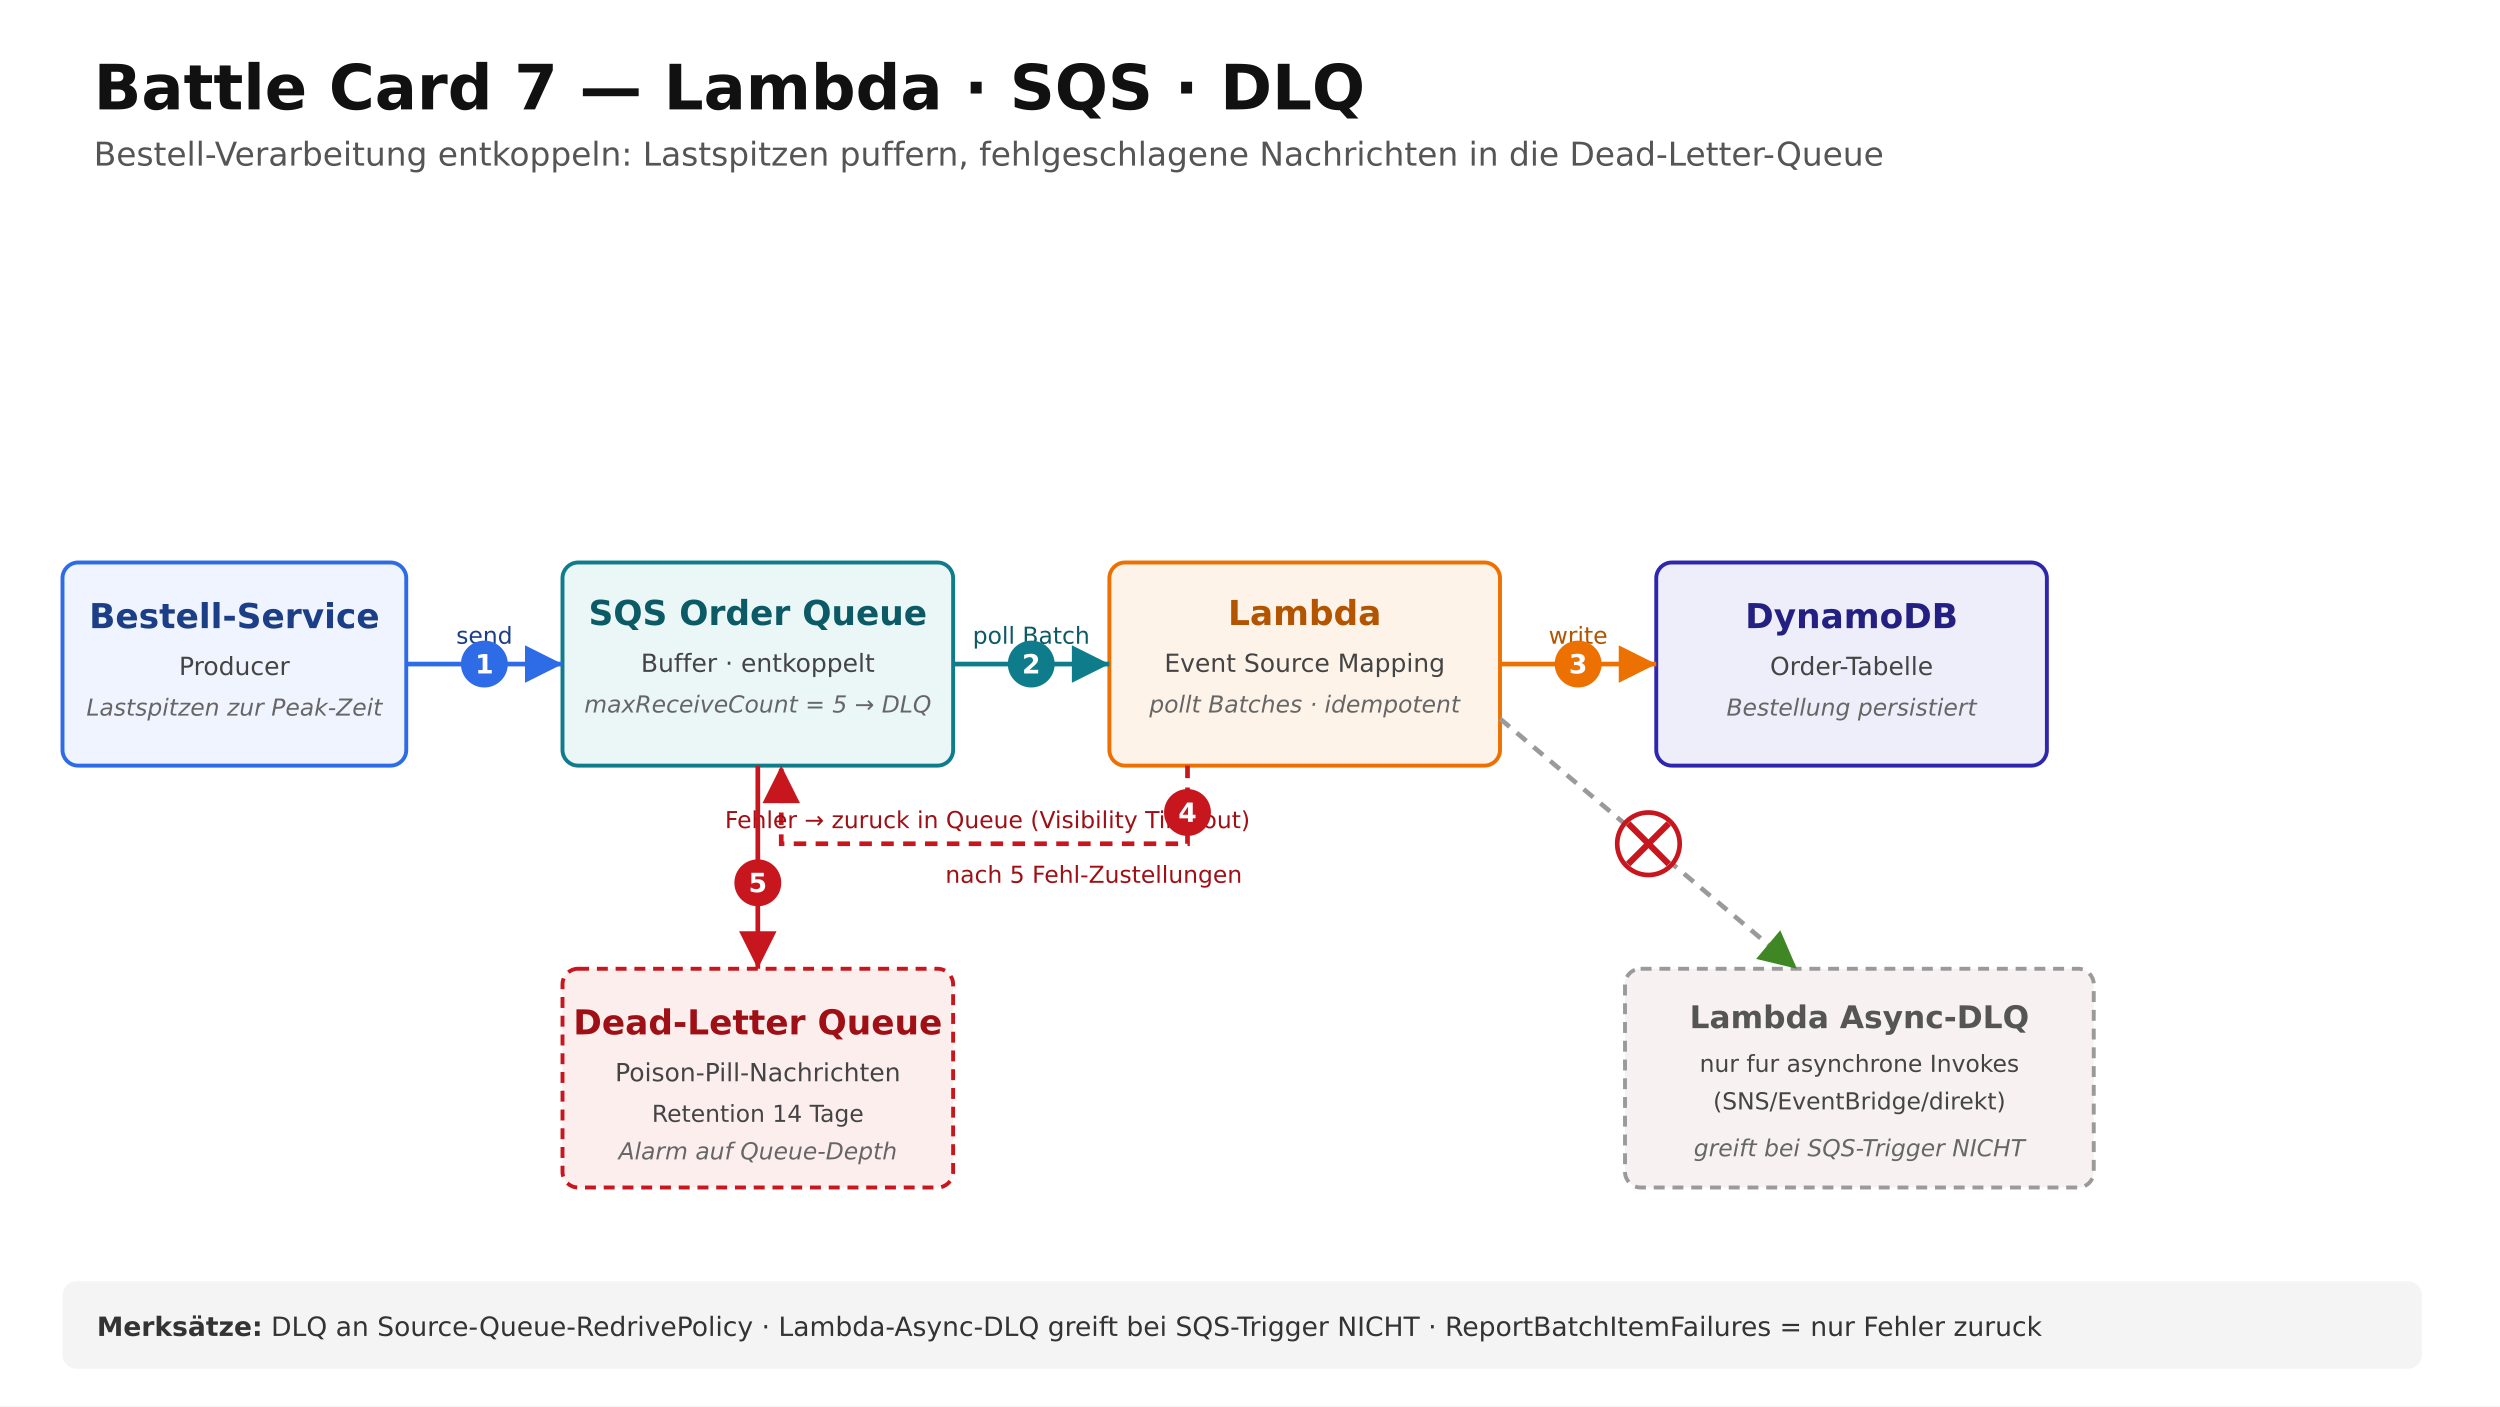
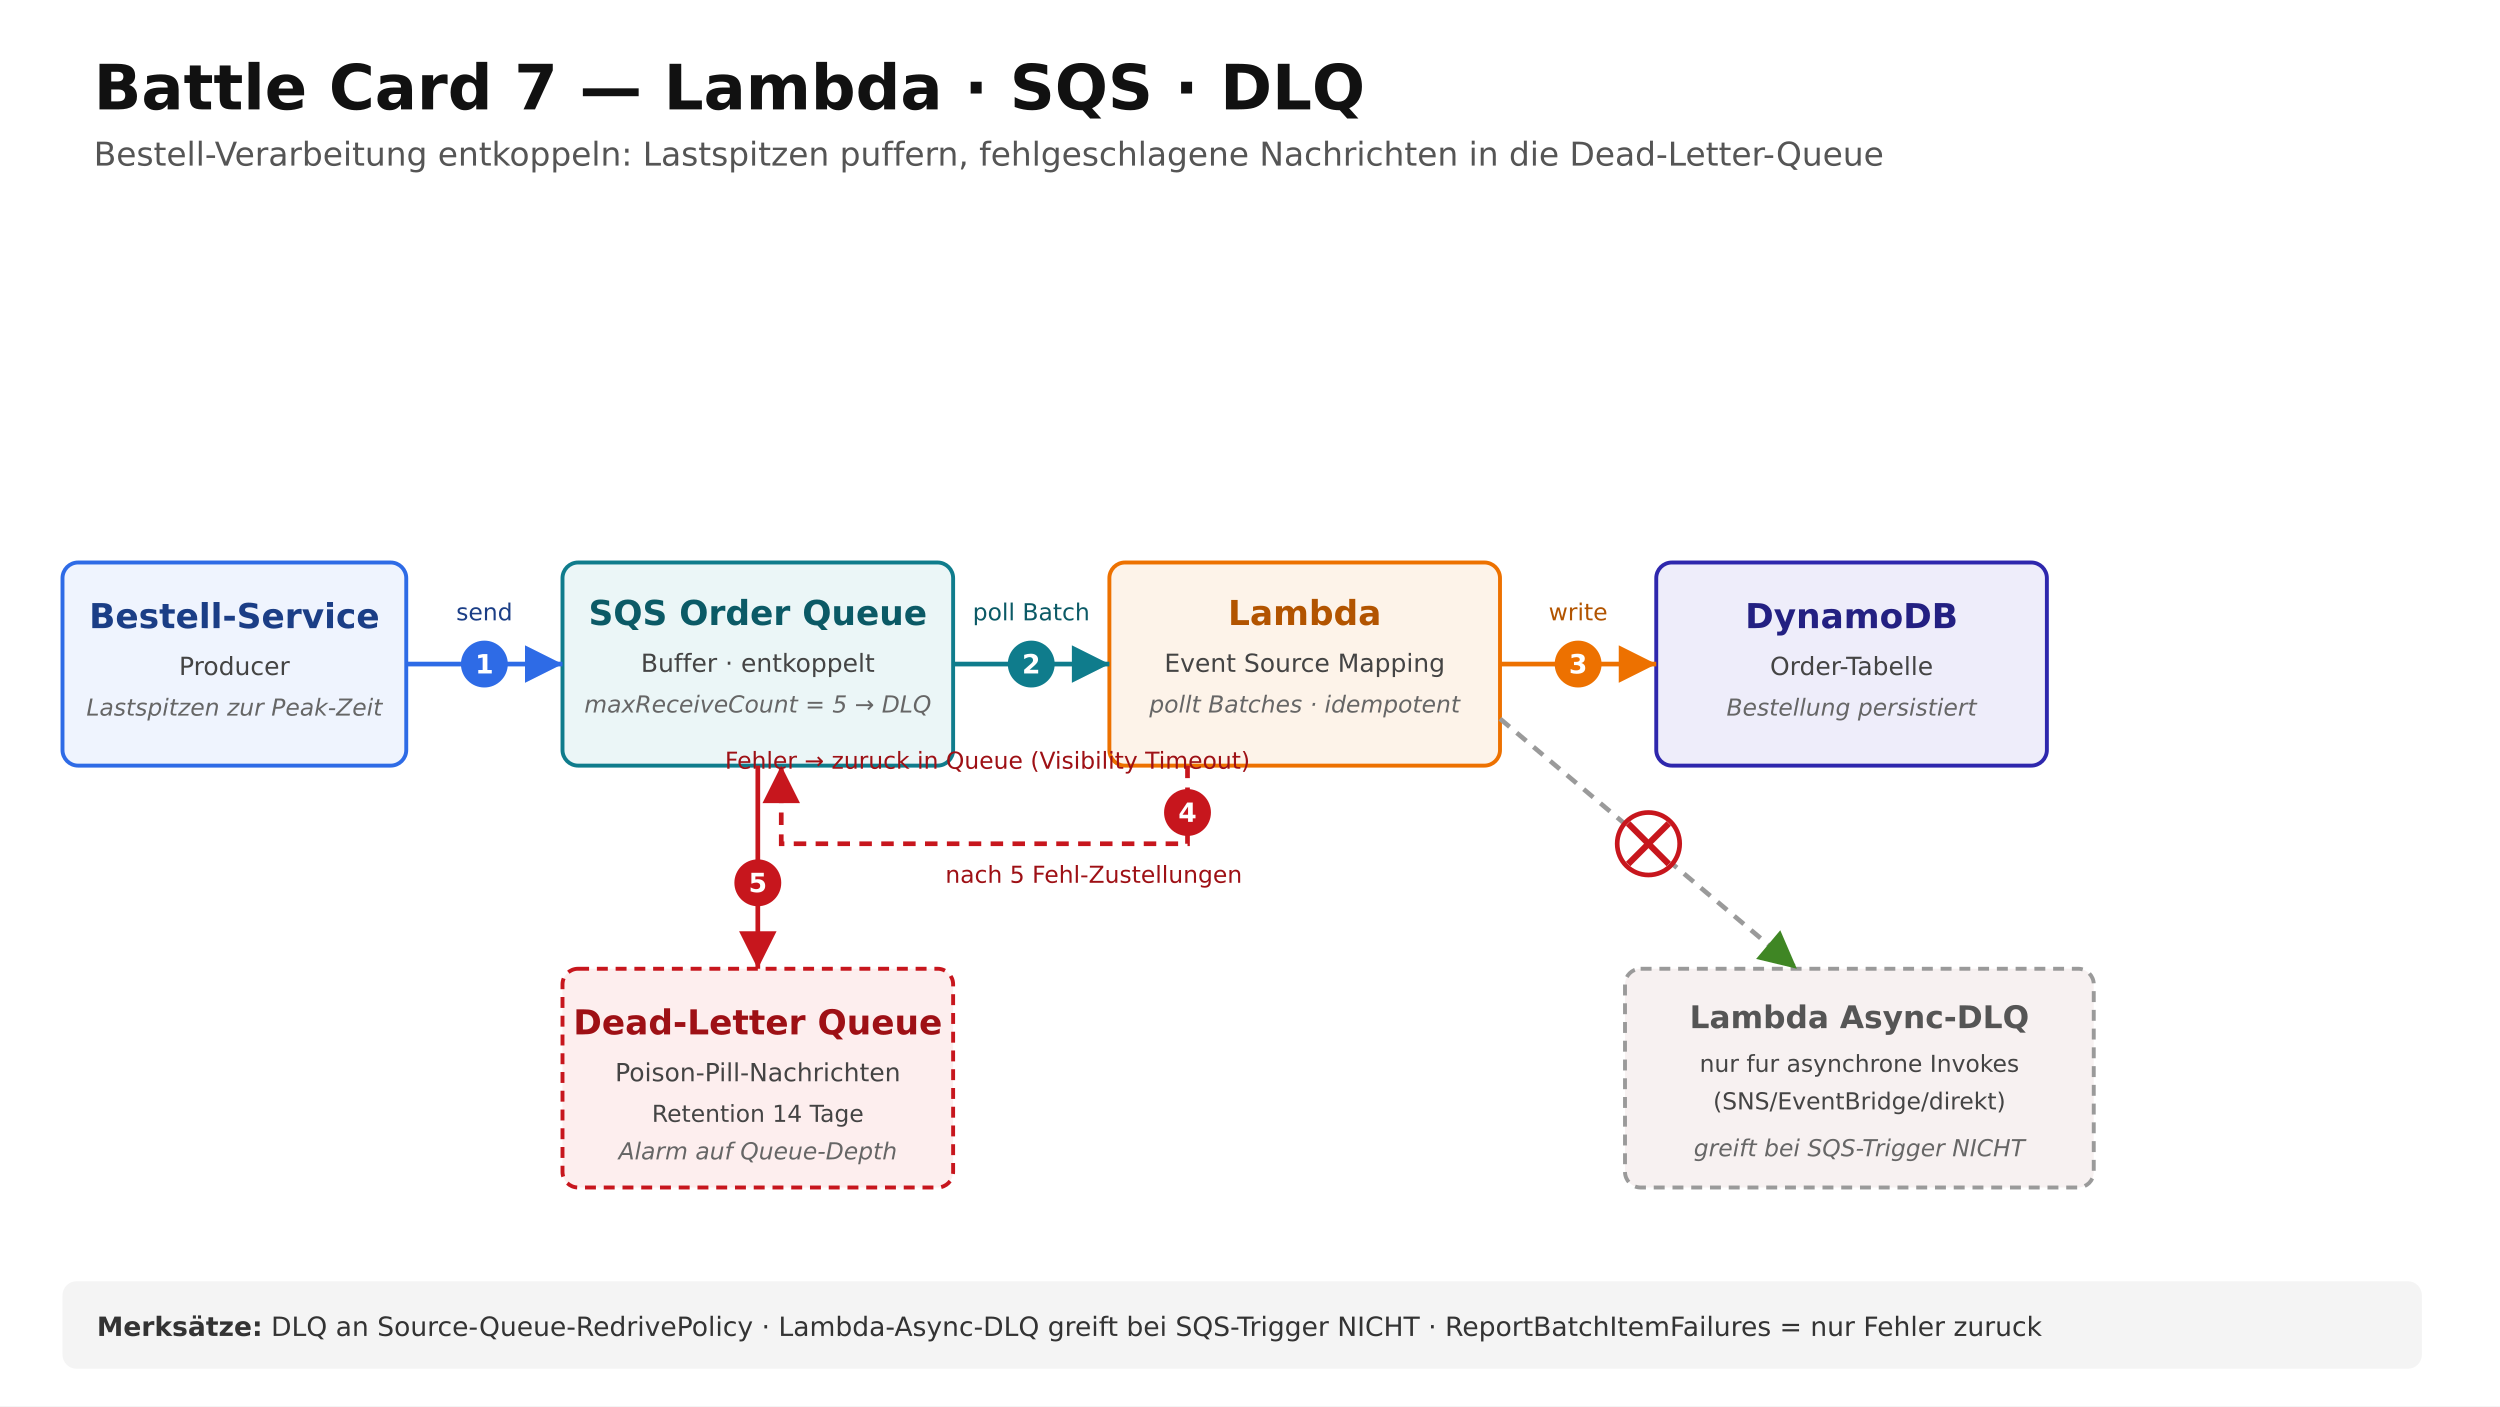
<svg xmlns="http://www.w3.org/2000/svg" viewBox="0 0 1600 900" font-family="DejaVu Sans">
  <defs>
    <marker id="arrB" markerWidth="10" markerHeight="10" refX="8" refY="4" orient="auto">
      <path d="M0,0 L8,4 L0,8 z" fill="#2E6BE6" />
    </marker>
    <marker id="arrO" markerWidth="10" markerHeight="10" refX="8" refY="4" orient="auto">
      <path d="M0,0 L8,4 L0,8 z" fill="#ED7100" />
    </marker>
    <marker id="arrGr" markerWidth="10" markerHeight="10" refX="8" refY="4" orient="auto">
      <path d="M0,0 L8,4 L0,8 z" fill="#3F8624" />
    </marker>
    <marker id="arrR" markerWidth="10" markerHeight="10" refX="8" refY="4" orient="auto">
      <path d="M0,0 L8,4 L0,8 z" fill="#C7161D" />
    </marker>
    <marker id="arrN" markerWidth="10" markerHeight="10" refX="8" refY="4" orient="auto">
      <path d="M0,0 L8,4 L0,8 z" fill="#232F3E" />
    </marker>
    <marker id="arrT" markerWidth="10" markerHeight="10" refX="8" refY="4" orient="auto">
      <path d="M0,0 L8,4 L0,8 z" fill="#0F7C8C" />
    </marker>
  </defs>
  <rect width="1600" height="900" fill="#FFFFFF" />
  <text x="60" y="70" font-size="40" font-weight="bold" fill="#111111">Battle Card 7 — Lambda · SQS · DLQ</text>
  <text x="60" y="106" font-size="21" fill="#555555">Bestell-Verarbeitung entkoppeln: Lastspitzen puffern, fehlgeschlagene Nachrichten in die Dead-Letter-Queue</text>
  <rect x="40" y="360" width="220" height="130" rx="10" fill="#EFF4FE" stroke="#2E6BE6" stroke-width="2.5" />
  <text x="150" y="402" font-size="22" font-weight="bold" fill="#1B3E86" text-anchor="middle">Bestell-Service</text>
  <text x="150" y="432" font-size="16" fill="#444444" text-anchor="middle">Producer</text>
  <text x="150" y="458" font-size="15" font-style="italic" fill="#666666" text-anchor="middle">Lastspitzen zur Peak-Zeit</text>
  <rect x="360" y="360" width="250" height="130" rx="10" fill="#EBF6F7" stroke="#0F7C8C" stroke-width="2.5" />
  <text x="485" y="400" font-size="22" font-weight="bold" fill="#0B5A66" text-anchor="middle">SQS Order Queue</text>
  <text x="485" y="430" font-size="16" fill="#444444" text-anchor="middle">Buffer · entkoppelt</text>
  <text x="485" y="456" font-size="15" font-style="italic" fill="#666666" text-anchor="middle">maxReceiveCount = 5 → DLQ</text>
  <rect x="710" y="360" width="250" height="130" rx="10" fill="#FDF3E9" stroke="#ED7100" stroke-width="2.5" />
  <text x="835" y="400" font-size="22" font-weight="bold" fill="#B25400" text-anchor="middle">Lambda</text>
  <text x="835" y="430" font-size="16" fill="#444444" text-anchor="middle">Event Source Mapping</text>
  <text x="835" y="456" font-size="15" font-style="italic" fill="#666666" text-anchor="middle">pollt Batches · idempotent</text>
  <rect x="1060" y="360" width="250" height="130" rx="10" fill="#EEEDFA" stroke="#2E27AD" stroke-width="2.5" />
  <text x="1185" y="402" font-size="22" font-weight="bold" fill="#232082" text-anchor="middle">DynamoDB</text>
  <text x="1185" y="432" font-size="16" fill="#444444" text-anchor="middle">Order-Tabelle</text>
  <text x="1185" y="458" font-size="15" font-style="italic" fill="#666666" text-anchor="middle">Bestellung persistiert</text>
  <rect x="360" y="620" width="250" height="140" rx="10" fill="#FDEEEE" stroke="#C7161D" stroke-width="2.5" stroke-dasharray="7,5" />
  <text x="485" y="662" font-size="22" font-weight="bold" fill="#9E1015" text-anchor="middle">Dead-Letter Queue</text>
  <text x="485" y="692" font-size="16" fill="#444444" text-anchor="middle">Poison-Pill-Nachrichten</text>
  <text x="485" y="718" font-size="15" fill="#444444" text-anchor="middle">Retention 14 Tage</text>
  <text x="485" y="742" font-size="15" font-style="italic" fill="#666666" text-anchor="middle">Alarm auf Queue-Depth</text>
  <rect x="1040" y="620" width="300" height="140" rx="10" fill="#F7F1F1" stroke="#9A9A9A" stroke-width="2.5" stroke-dasharray="7,5" />
  <text x="1190" y="658" font-size="20" font-weight="bold" fill="#555555" text-anchor="middle">Lambda Async-DLQ</text>
  <text x="1190" y="686" font-size="15" fill="#444444" text-anchor="middle">nur fur asynchrone Invokes</text>
  <text x="1190" y="710" font-size="15" fill="#444444" text-anchor="middle">(SNS/EventBridge/direkt)</text>
  <text x="1190" y="740" font-size="15" font-style="italic" fill="#666666" text-anchor="middle">greift bei SQS-Trigger NICHT</text>
  <line x1="260" y1="425" x2="360" y2="425" stroke="#2E6BE6" stroke-width="3" marker-end="url(#arrB)" />
-   <text x="310" y="412" font-size="15" fill="#1B3E86" text-anchor="middle">send</text>
+   <text x="310" y="397" font-size="15" fill="#1B3E86" text-anchor="middle">send</text>
  <circle cx="310" cy="425" r="15" fill="#2E6BE6" />
  <text x="310" y="431" font-size="17" font-weight="bold" fill="#FFFFFF" text-anchor="middle">1</text>
  <line x1="610" y1="425" x2="710" y2="425" stroke="#0F7C8C" stroke-width="3" marker-end="url(#arrT)" />
-   <text x="660" y="412" font-size="15" fill="#0B5A66" text-anchor="middle">poll Batch</text>
+   <text x="660" y="397" font-size="15" fill="#0B5A66" text-anchor="middle">poll Batch</text>
  <circle cx="660" cy="425" r="15" fill="#0F7C8C" />
  <text x="660" y="431" font-size="17" font-weight="bold" fill="#FFFFFF" text-anchor="middle">2</text>
  <line x1="960" y1="425" x2="1060" y2="425" stroke="#ED7100" stroke-width="3" marker-end="url(#arrO)" />
-   <text x="1010" y="412" font-size="15" fill="#B25400" text-anchor="middle">write</text>
+   <text x="1010" y="397" font-size="15" fill="#B25400" text-anchor="middle">write</text>
  <circle cx="1010" cy="425" r="15" fill="#ED7100" />
  <text x="1010" y="431" font-size="17" font-weight="bold" fill="#FFFFFF" text-anchor="middle">3</text>
  <path d="M 760 490 L 760 540 L 500 540 L 500 490" fill="none" stroke="#C7161D" stroke-width="3" stroke-dasharray="8,6" marker-end="url(#arrR)" />
-   <text x="632" y="530" font-size="15" fill="#9E1015" text-anchor="middle">Fehler → zuruck in Queue (Visibility Timeout)</text>
+   <text x="632" y="492" font-size="15" fill="#9E1015" text-anchor="middle">Fehler → zuruck in Queue (Visibility Timeout)</text>
  <circle cx="760" cy="520" r="15" fill="#C7161D" />
  <text x="760" y="526" font-size="17" font-weight="bold" fill="#FFFFFF" text-anchor="middle">4</text>
  <line x1="485" y1="490" x2="485" y2="620" stroke="#C7161D" stroke-width="3" marker-end="url(#arrR)" />
  <text x="700" y="565" font-size="15" fill="#9E1015" text-anchor="middle">nach 5 Fehl-Zustellungen</text>
  <circle cx="485" cy="565" r="15" fill="#C7161D" />
  <text x="485" y="571" font-size="17" font-weight="bold" fill="#FFFFFF" text-anchor="middle">5</text>
  <line x1="960" y1="460" x2="1150" y2="620" stroke="#9A9A9A" stroke-width="3" stroke-dasharray="8,6" marker-end="url(#arrGr)" />
  <circle cx="1055" cy="540" r="20" fill="#FFFFFF" stroke="#C7161D" stroke-width="3" />
  <line x1="1042" y1="527" x2="1068" y2="553" stroke="#C7161D" stroke-width="4" />
  <line x1="1068" y1="527" x2="1042" y2="553" stroke="#C7161D" stroke-width="4" />
  <rect x="40" y="820" width="1510" height="56" rx="9" fill="#F4F4F4" />
  <text x="62" y="855" font-size="17" fill="#333333">
    <tspan font-weight="bold">Merksätze:</tspan>  DLQ an Source-Queue-RedrivePolicy · Lambda-Async-DLQ greift bei SQS-Trigger NICHT · ReportBatchItemFailures = nur Fehler zuruck</text>
</svg>
